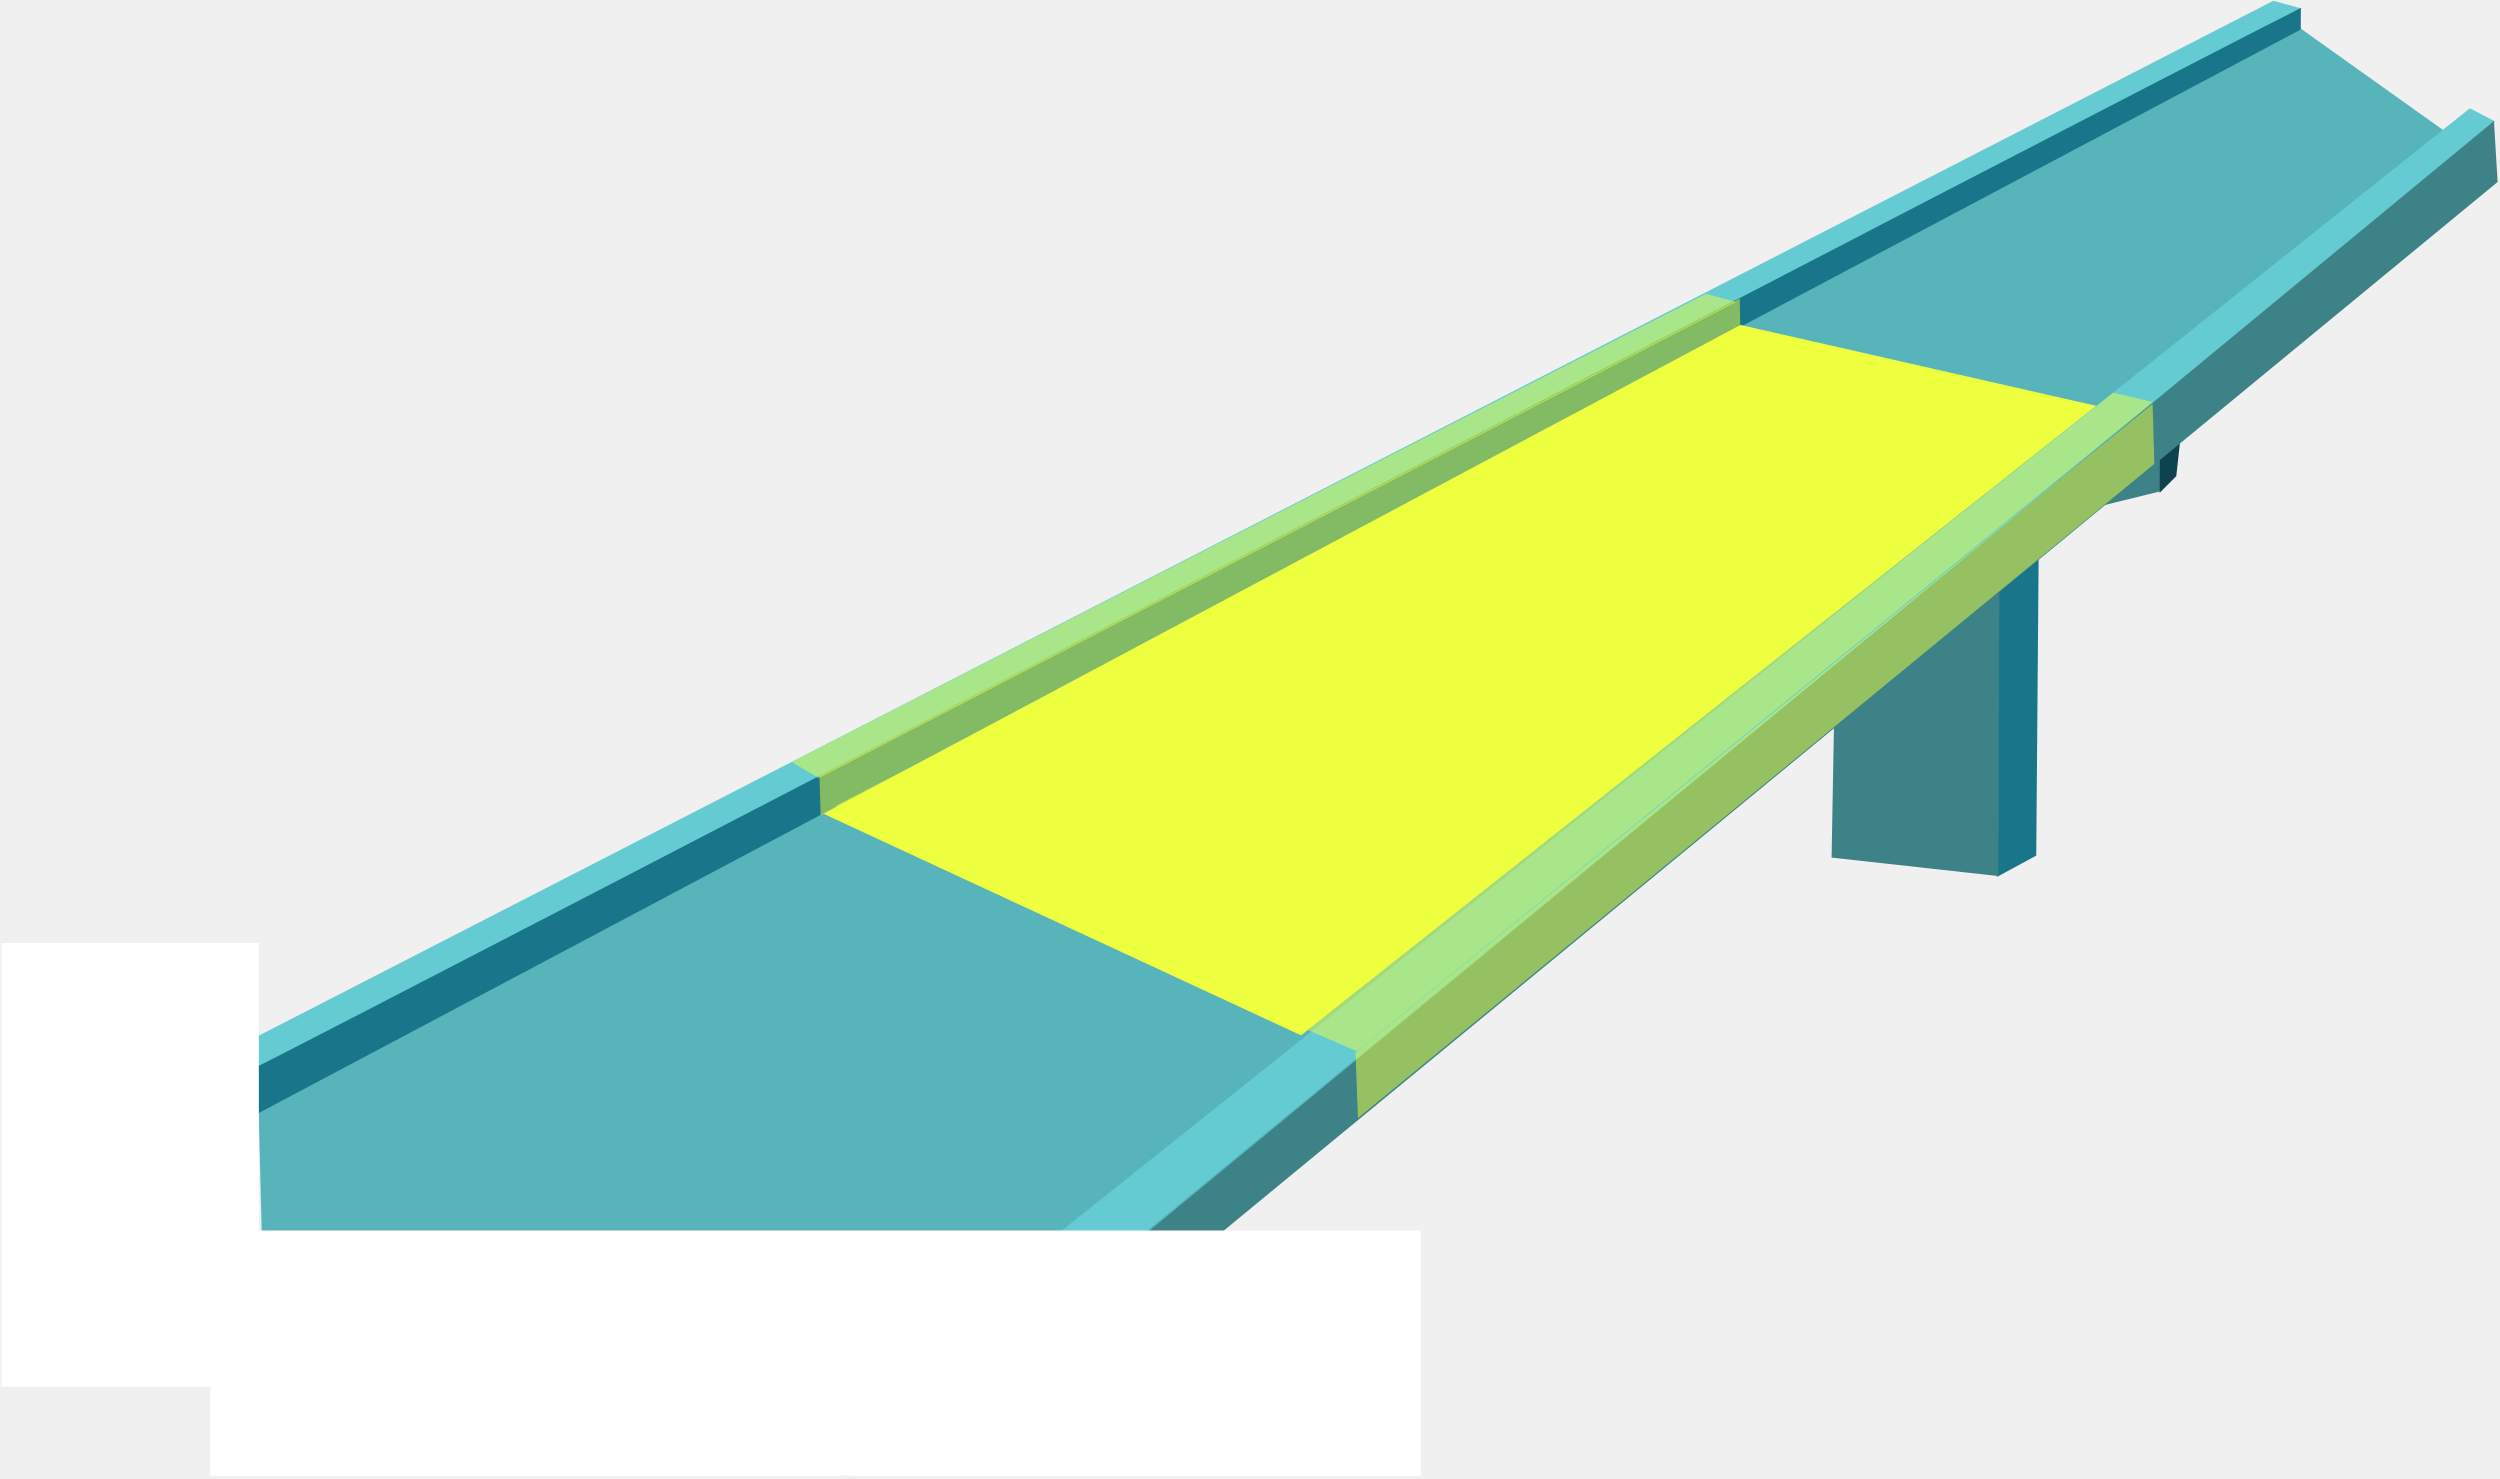
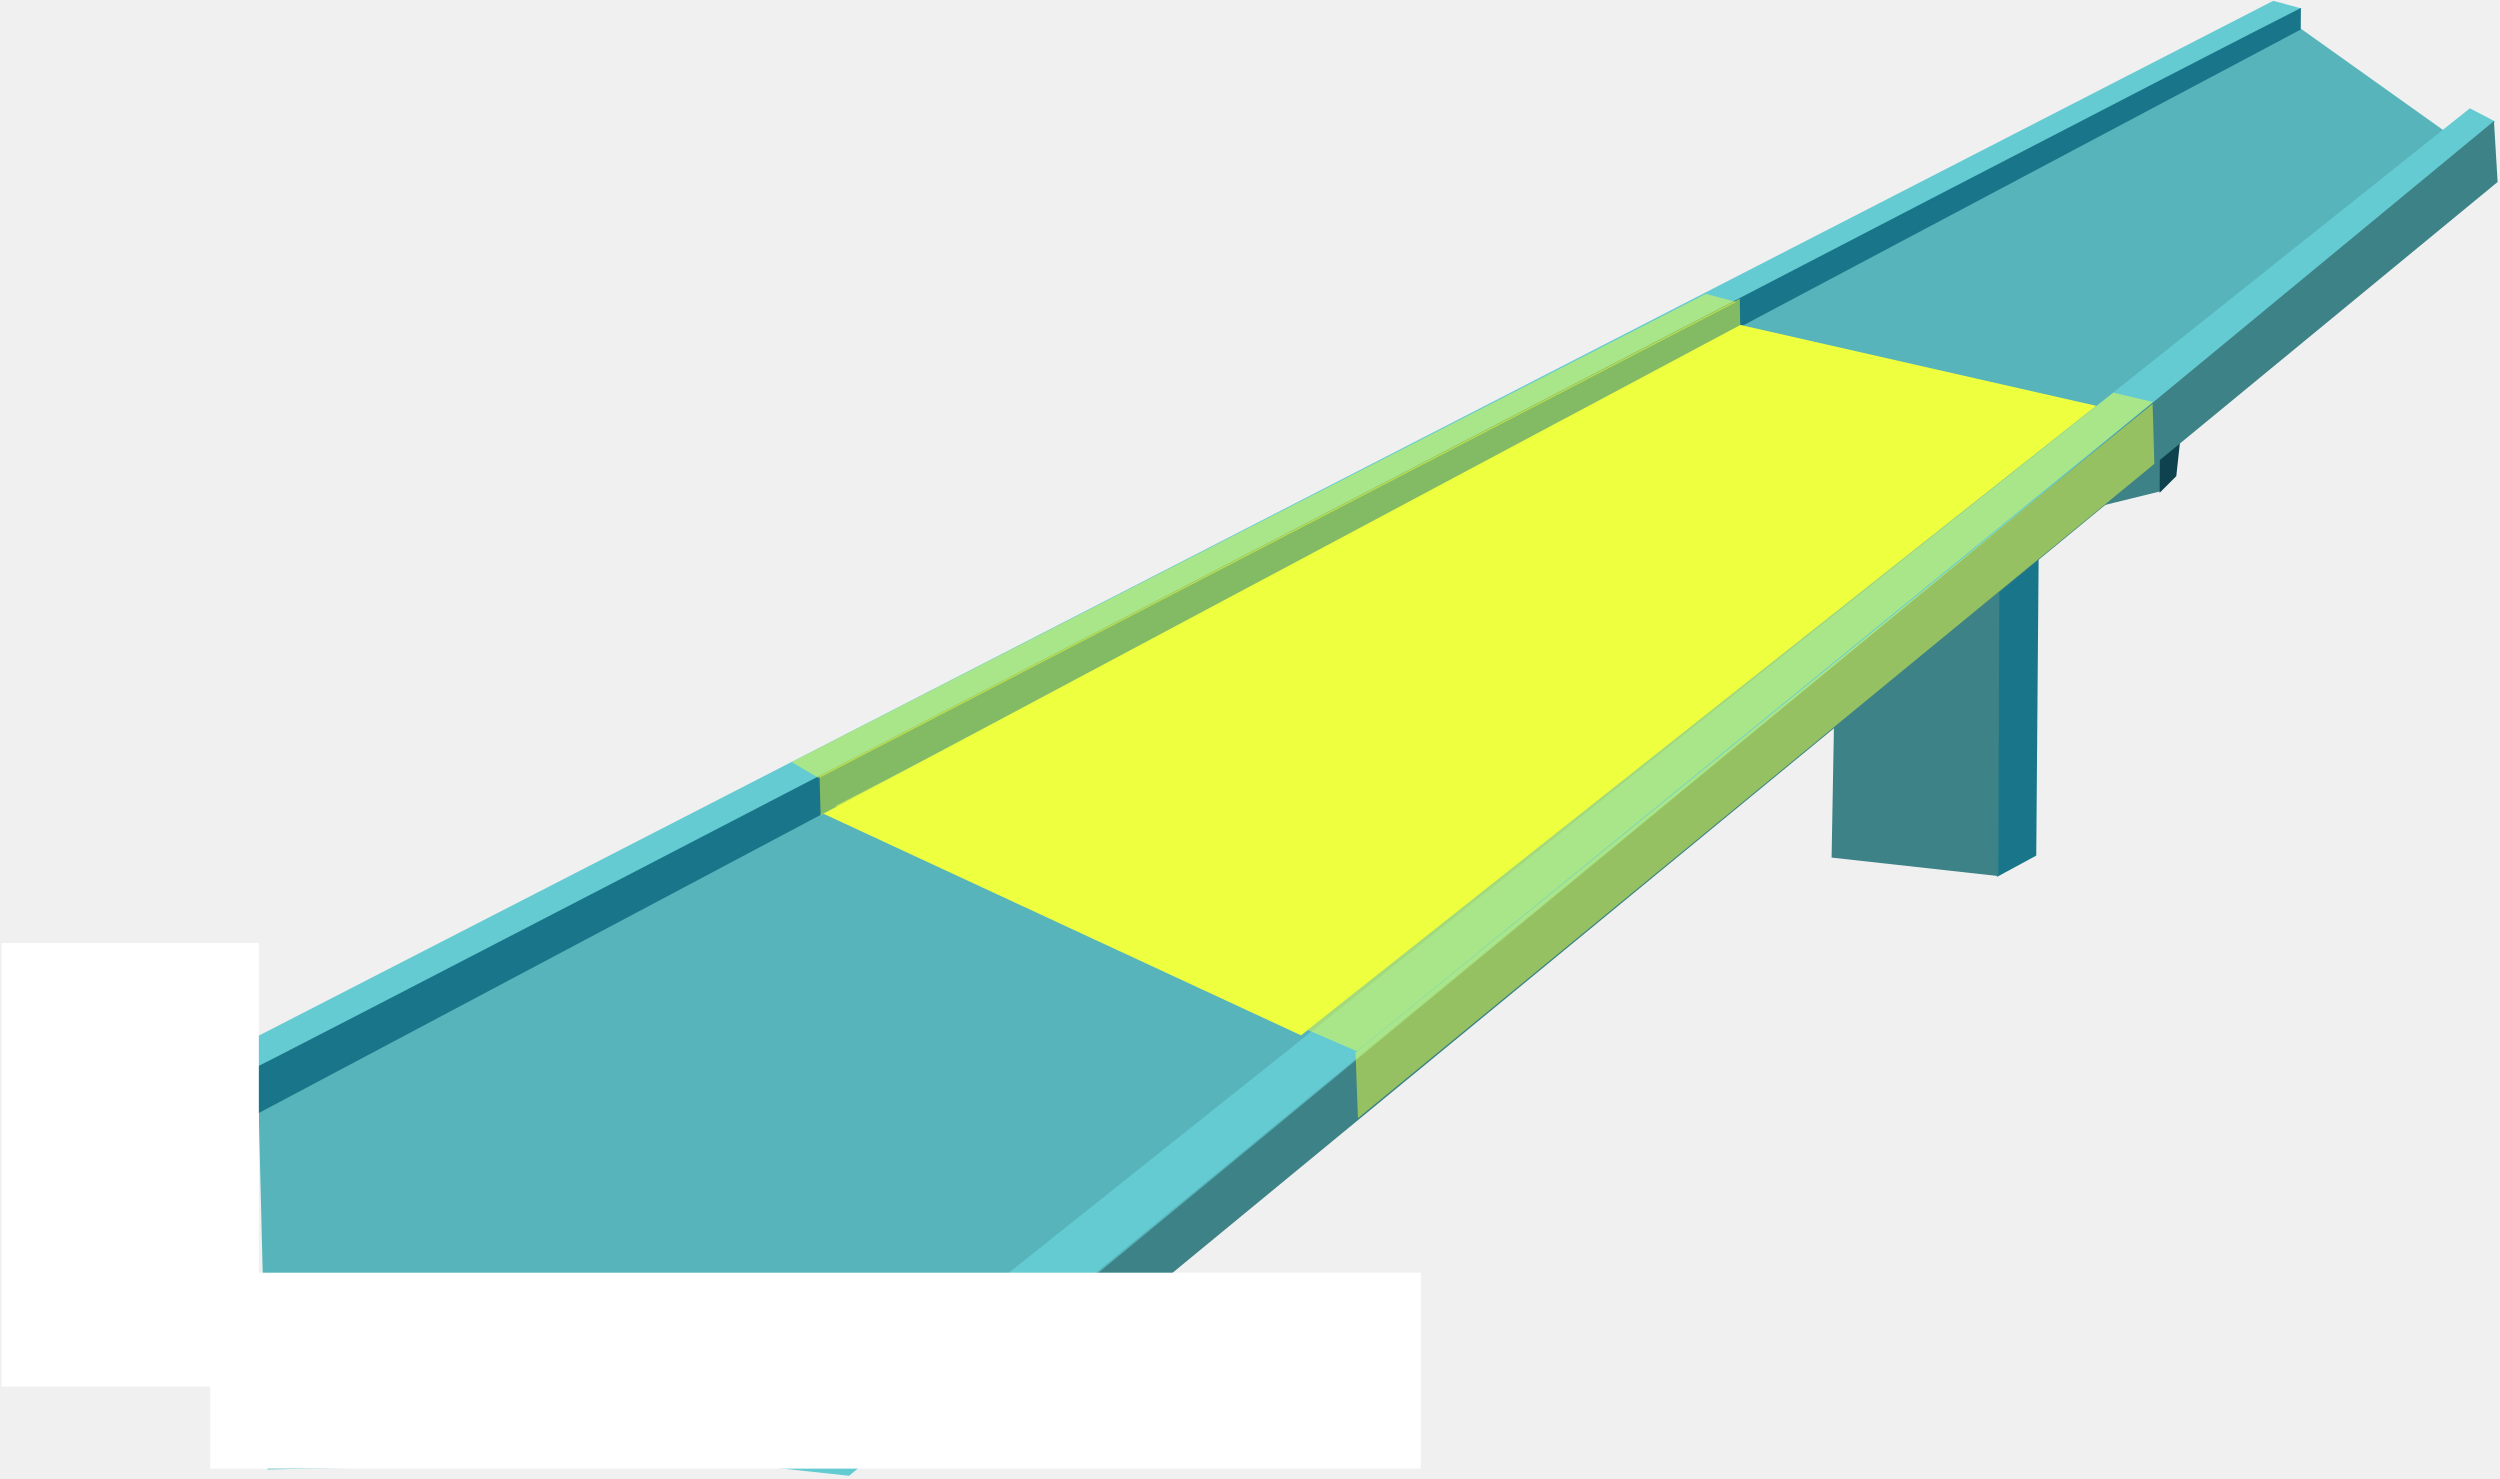
<svg xmlns="http://www.w3.org/2000/svg" width="3139" height="1856" xml:space="preserve" overflow="hidden">
  <g transform="translate(-1054 -389)">
    <g>
      <path d="M3561.43 1490 3610.71 1463.29 3614 1053.34 3545 1048 3561.43 1490Z" fill="#19768A" fill-rule="evenodd" fill-opacity="1" />
      <path d="M3233.67 845 3231 898.683 3361.75 1019.81 3353.74 1465.8 3563.11 1489C3563.59 1344.53 3564.06 1200.07 3564.54 1055.6L3766 1006.05 3766 960.625 3233.67 845Z" fill="#3C8286" fill-rule="evenodd" fill-opacity="1" />
      <path d="M3765.55 1007.82 3786.55 986.867 3792.05 936.326 3765.89 930.726 3765.55 1007.82Z" fill="#0D424E" fill-rule="evenodd" fill-opacity="1" />
      <path d="M1389.96 2234 2230.04 2219.26 4159 578.947 3935.9 420 1378 1751.71 1389.96 2234Z" fill="#57B4BA" fill-rule="evenodd" fill-opacity="1" />
      <path d="M1349 1704.71 1358.75 1744 3944 399.737 3908.3 390 1349 1704.71Z" fill="#64CBD2" fill-rule="evenodd" fill-opacity="1" />
      <path d="M1377.98 1787 1339 1747.69C1578.88 1626.84 3703.12 519.853 3943 399 3942.94 408.032 3942.87 417.064 3942.81 426.096L1377.98 1787Z" fill="#19768A" fill-rule="evenodd" fill-opacity="1" />
      <path d="M2015 2230.66 2120.06 2242 4187 541.615 4155.13 525 2015 2230.66Z" fill="#64CBD2" fill-rule="evenodd" fill-opacity="1" />
      <path d="M2238.46 2224 4190 617.502 4185.41 541 2236 2149.8 2238.46 2224Z" fill="#3C8286" fill-rule="evenodd" fill-opacity="1" />
      <rect x="1056" y="1573" width="323" height="557" fill="#FFFFFF" fill-opacity="1" />
      <path d="M3239.28 797 2088 1410.76 2687.58 1689 3686 898.568 3239.28 797Z" fill="#EEFF40" fill-rule="evenodd" fill-opacity="1" />
      <path d="M3238.46 764 2083 1363.38 2084.4 1413 3239 798.627C3238.82 787.084 3238.64 775.542 3238.46 764Z" fill="#EEFF40" fill-rule="evenodd" fill-opacity="0.502" />
      <path d="M3195.88 758 2048 1345.8 2082.08 1366 3234 768.113 3195.88 758Z" fill="#EEFF40" fill-rule="evenodd" fill-opacity="0.502" />
      <path d="M3233.99 820 2103 1400.81 2137.07 1421 3277 826.841 3233.99 820Z" fill="#EEFF40" fill-rule="evenodd" fill-opacity="0.502" />
      <path d="M3707.47 882 2696 1682.26 2757.82 1709 3757 893.749 3707.47 882Z" fill="#EEFF40" fill-rule="evenodd" fill-opacity="0.502" />
      <path d="M3756.83 896 2756 1710.73 2759.03 1793 3759 971.446 3756.83 896Z" fill="#EEFF40" fill-rule="evenodd" fill-opacity="0.502" />
-       <rect x="1318" y="1934" width="1520" height="308" fill="#FFFFFF" fill-opacity="1" />
+       <rect x="1318" y="1987" width="1520" height="246" fill="#FFFFFF" fill-opacity="1" />
    </g>
  </g>
</svg>
